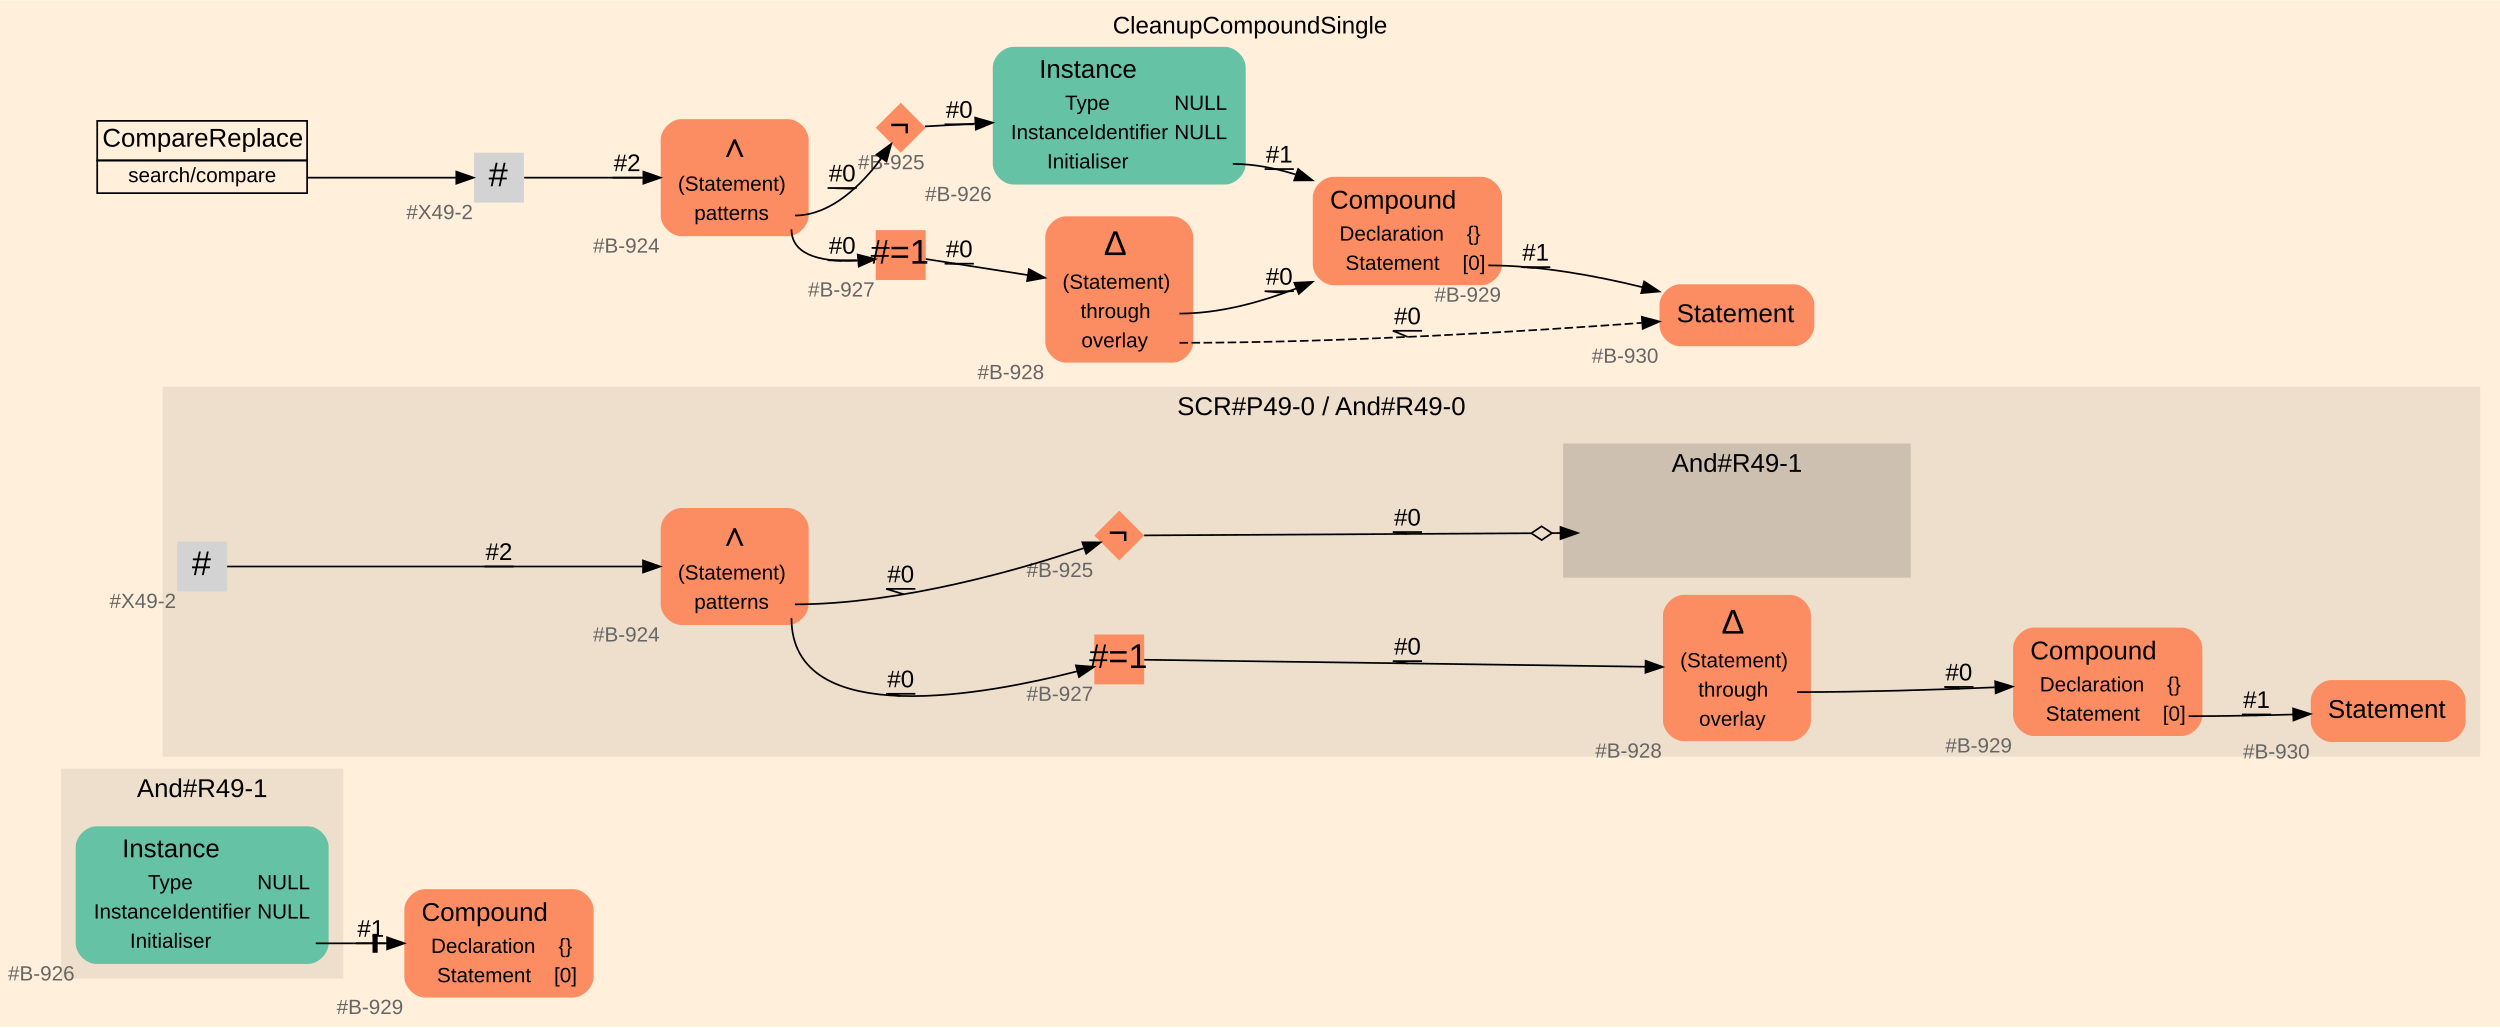
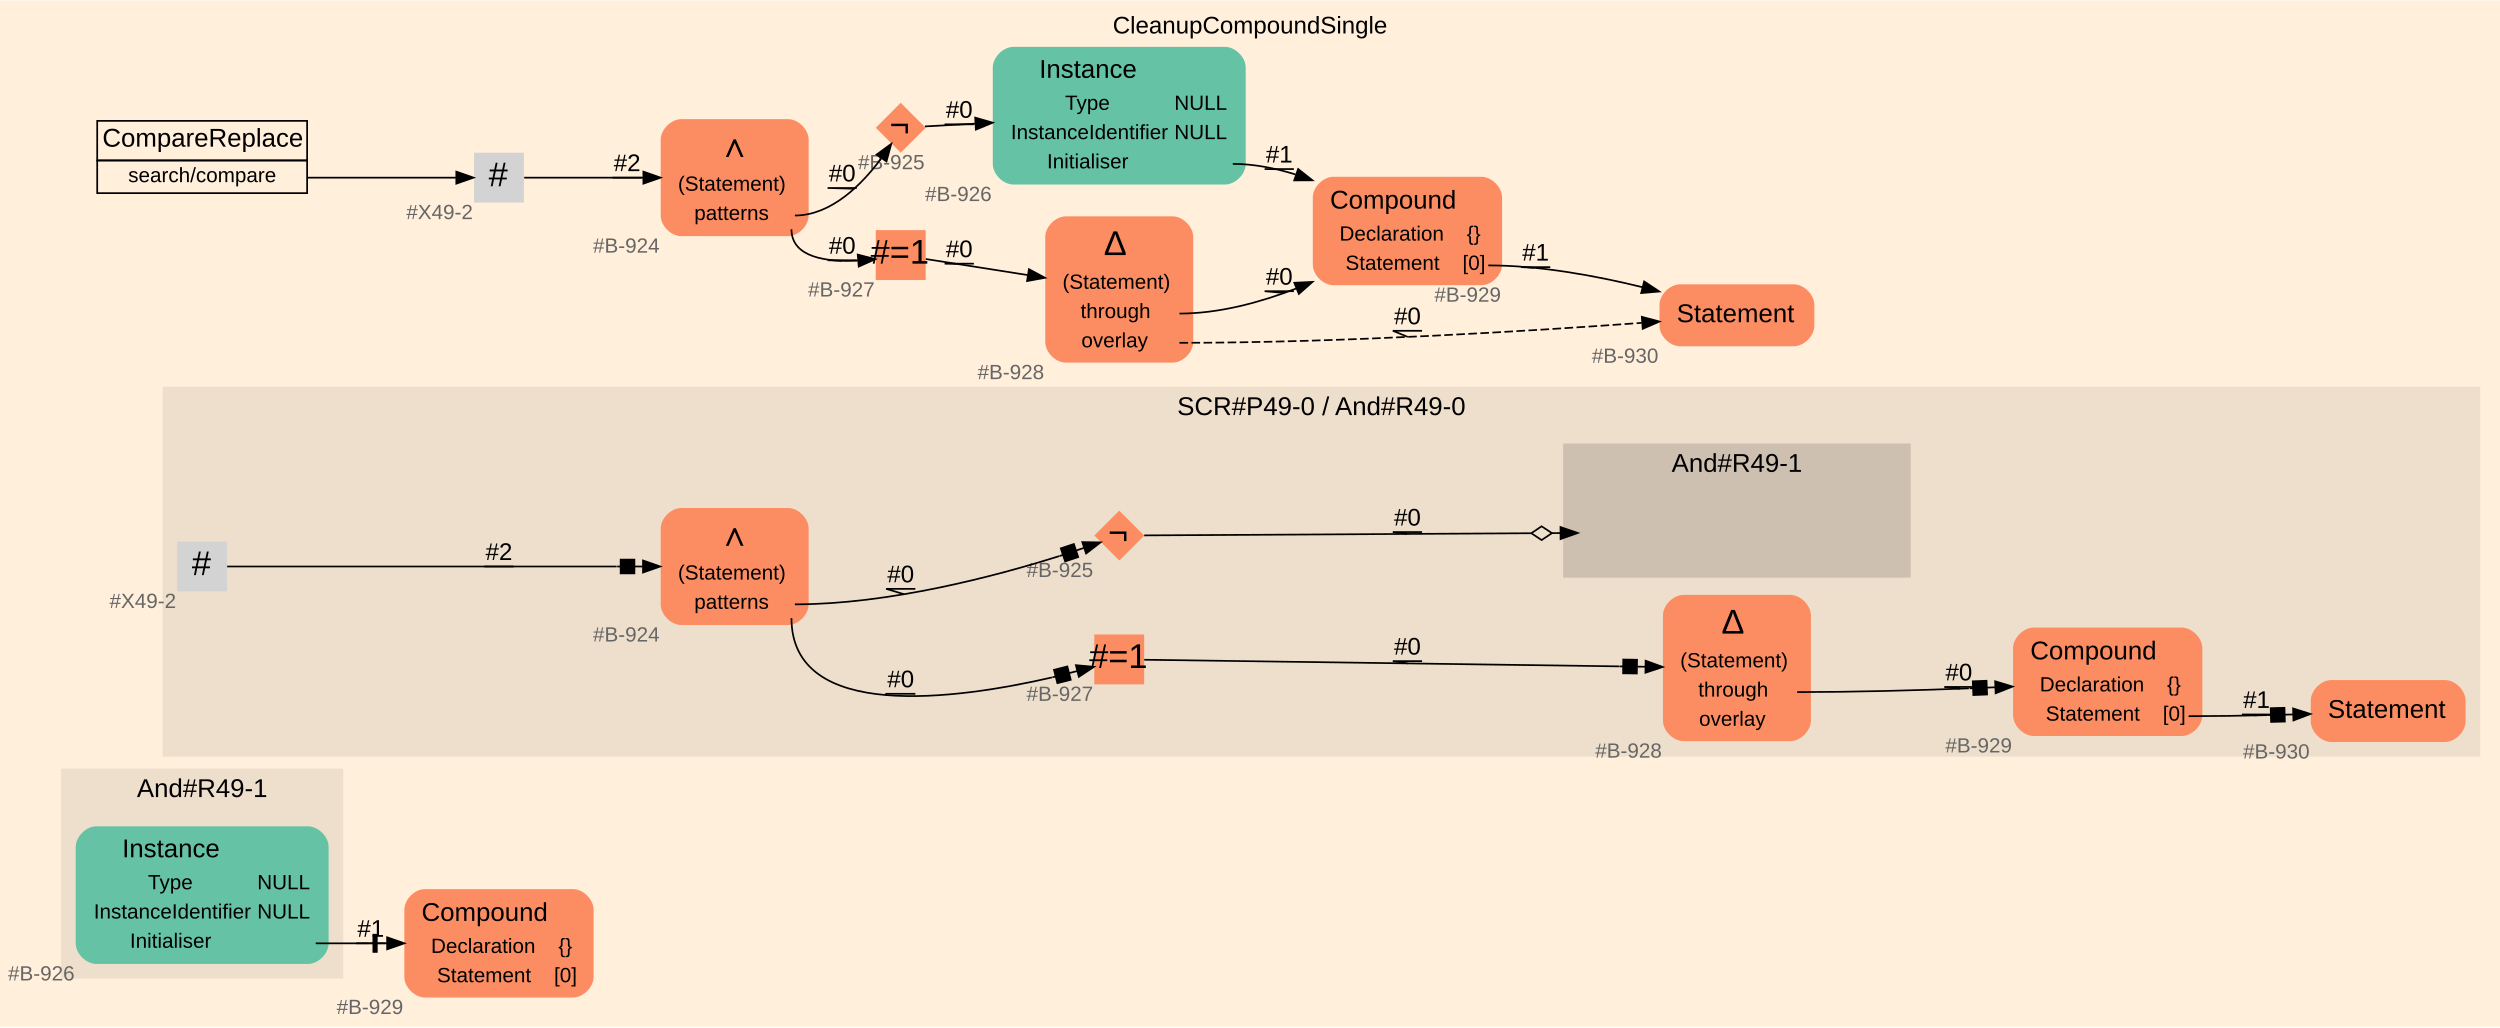
<svg xmlns="http://www.w3.org/2000/svg" width="1453pt" height="597pt" viewBox="0.00 0.00 1453.00 596.50">
  <g id="graph0" class="graph" transform="scale(1 1) rotate(0) translate(4 592.5)">
    <polygon fill="#ffefdb" stroke="transparent" points="-4,4 -4,-592.5 1449,-592.5 1449,4 -4,4" />
    <text text-anchor="middle" x="722.5" y="-573.3" font-family="Arial" font-size="14.00" fill="#000000">CleanupCompoundSingle</text>
    <g id="clust1" class="cluster">
      <polygon fill="#eedfcc" stroke="#eedfcc" points="32,-24.5 32,-145.5 195,-145.5 195,-24.5 32,-24.5" />
      <text text-anchor="middle" x="113.5" y="-129.5" font-family="Arial" font-size="15.00" fill="#000000">And#R49-1</text>
    </g>
    <g id="clust2" class="cluster">
      <polygon fill="#eedfcc" stroke="#eedfcc" points="91,-153.5 91,-367.5 1437,-367.5 1437,-153.5 91,-153.5" />
      <text text-anchor="middle" x="764" y="-351.5" font-family="Arial" font-size="15.00" fill="#000000">SCR#P49-0 / And#R49-0</text>
    </g>
    <g id="clust3" class="cluster">
      <polygon fill="#cdc0b0" stroke="#cdc0b0" points="905,-257.5 905,-334.5 1106,-334.5 1106,-257.5 905,-257.5" />
      <text text-anchor="middle" x="1005.5" y="-318.5" font-family="Arial" font-size="15.00" fill="#000000">And#R49-1</text>
    </g>
    <g id="node1" class="node">
      <path fill="#66c2a5" stroke="transparent" d="M175,-112.5C175,-112.5 52,-112.5 52,-112.5 46,-112.5 40,-106.5 40,-100.5 40,-100.5 40,-44.5 40,-44.5 40,-38.5 46,-32.5 52,-32.5 52,-32.5 175,-32.5 175,-32.5 181,-32.5 187,-38.5 187,-44.5 187,-44.5 187,-100.5 187,-100.5 187,-106.5 181,-112.5 175,-112.5" />
      <text text-anchor="start" x="67" y="-94.5" font-family="Arial" font-size="15.00" fill="#000000">Instance</text>
      <text text-anchor="start" x="82" y="-75.9" font-family="Arial" font-size="12.00" fill="#000000">Type</text>
      <text text-anchor="start" x="145.5" y="-75.9" font-family="Arial" font-size="12.00" fill="#000000">NULL</text>
      <text text-anchor="start" x="50.5" y="-58.9" font-family="Arial" font-size="12.00" fill="#000000">InstanceIdentifier</text>
      <text text-anchor="start" x="145.5" y="-58.9" font-family="Arial" font-size="12.00" fill="#000000">NULL</text>
      <text text-anchor="start" x="71.5" y="-41.9" font-family="Arial" font-size="12.00" fill="#000000">Initialiser</text>
      <text text-anchor="middle" x="20" y="-22.9" font-family="Arial" font-size="12.00" fill="#666666">#B-926</text>
    </g>
    <g id="node2" class="node">
      <path fill="#fc8d62" stroke="transparent" d="M329,-76C329,-76 243,-76 243,-76 237,-76 231,-70 231,-64 231,-64 231,-25 231,-25 231,-19 237,-13 243,-13 243,-13 329,-13 329,-13 335,-13 341,-19 341,-25 341,-25 341,-64 341,-64 341,-70 335,-76 329,-76" />
      <text text-anchor="start" x="241" y="-57.5" font-family="Arial" font-size="15.00" fill="#000000">Compound</text>
      <text text-anchor="start" x="246.5" y="-38.9" font-family="Arial" font-size="12.00" fill="#000000">Declaration</text>
      <text text-anchor="start" x="320.5" y="-38.9" font-family="Arial" font-size="12.00" fill="#000000">{}</text>
      <text text-anchor="start" x="250" y="-21.9" font-family="Arial" font-size="12.00" fill="#000000">Statement</text>
      <text text-anchor="start" x="318" y="-21.9" font-family="Arial" font-size="12.00" fill="#000000">[0]</text>
      <text text-anchor="middle" x="211" y="-3.4" font-family="Arial" font-size="12.00" fill="#666666">#B-929</text>
    </g>
    <g id="edge1" class="edge">
      <path fill="none" stroke="#000000" d="M179.5,-44.5C189.566,-44.5 200.167,-44.5 210.621,-44.5" />
      <polygon fill="#000000" stroke="#000000" points="220.999,-48 230.999,-44.5 220.999,-41 220.999,-48" />
      <polyline fill="none" stroke="#000000" points="220.999,-44.5 215.999,-44.5 " />
      <polygon fill="#000000" stroke="#000000" points="214.999,-39.5 214.999,-49.5 212.999,-49.5 212.999,-39.5 214.999,-39.5" />
      <polyline fill="none" stroke="#000000" points="215.999,-44.5 210.999,-44.5 " />
      <text text-anchor="middle" x="211.5" y="-48.3" font-family="Arial" font-size="14.00" fill="#000000">#1</text>
      <polyline fill="none" stroke="#000000" points="220,-44.5 203,-44.5 210.498,-44.5 " />
    </g>
    <g id="node3" class="node">
-       <path fill="#fc8d62" stroke="transparent" d="M1417,-197.5C1417,-197.5 1351,-197.5 1351,-197.5 1345,-197.5 1339,-191.5 1339,-185.5 1339,-185.5 1339,-173.5 1339,-173.5 1339,-167.5 1345,-161.5 1351,-161.5 1351,-161.5 1417,-161.5 1417,-161.5 1423,-161.5 1429,-167.5 1429,-173.5 1429,-173.5 1429,-185.5 1429,-185.5 1429,-191.5 1423,-197.5 1417,-197.5" />
-       <text text-anchor="start" x="1349" y="-175.5" font-family="Arial" font-size="15.00" fill="#000000">Statement</text>
-       <text text-anchor="middle" x="1319" y="-151.9" font-family="Arial" font-size="12.00" fill="#666666">#B-930</text>
-     </g>
-     <g id="node4" class="node">
-       <polygon fill="#d3d3d3" stroke="#000000" stroke-width="0" points="128,-278 99,-278 99,-249 128,-249 128,-278" />
-       <text text-anchor="start" x="107.5" y="-258.5" font-family="Arial" font-size="20.00" fill="#000000">#</text>
-       <text text-anchor="middle" x="79" y="-239.4" font-family="Arial" font-size="12.00" fill="#666666">#X49-2</text>
-     </g>
-     <g id="node5" class="node">
-       <path fill="#fc8d62" stroke="transparent" d="M454,-297.5C454,-297.5 392,-297.5 392,-297.5 386,-297.5 380,-291.5 380,-285.5 380,-285.5 380,-241.5 380,-241.5 380,-235.5 386,-229.5 392,-229.5 392,-229.5 454,-229.5 454,-229.5 460,-229.5 466,-235.5 466,-241.5 466,-241.5 466,-285.5 466,-285.5 466,-291.5 460,-297.5 454,-297.5" />
-       <text text-anchor="start" x="413" y="-275.5" font-family="Arial" font-size="20.00" fill="#000000">∧</text>
-       <text text-anchor="start" x="390" y="-255.9" font-family="Arial" font-size="12.00" fill="#000000">(Statement)</text>
-       <text text-anchor="start" x="399.5" y="-238.9" font-family="Arial" font-size="12.00" fill="#000000">patterns</text>
-       <text text-anchor="middle" x="360" y="-219.9" font-family="Arial" font-size="12.00" fill="#666666">#B-924</text>
-     </g>
-     <g id="edge2" class="edge">
-       <path fill="none" stroke="#000000" d="M128.013,-263.5C170.558,-263.5 296.548,-263.5 369.377,-263.5" />
-       <polygon fill="#000000" stroke="#000000" points="369.72,-267 379.72,-263.5 369.72,-260 369.72,-267" />
-       <text text-anchor="middle" x="286" y="-267.3" font-family="Arial" font-size="14.00" fill="#000000">#2</text>
-       <polyline fill="none" stroke="#000000" points="294.5,-263.5 277.5,-263.5 285.886,-263.5 " />
-     </g>
-     <g id="node6" class="node">
      <polygon fill="#fc8d62" stroke="#000000" stroke-width="0" points="661,-224 632,-224 632,-195 661,-195 661,-224" />
      <text text-anchor="start" x="629" y="-204.5" font-family="Arial" font-size="20.00" fill="#000000">#=1</text>
      <text text-anchor="middle" x="612" y="-185.4" font-family="Arial" font-size="12.00" fill="#666666">#B-927</text>
-     </g>
-     <g id="edge3" class="edge">
-       <path fill="none" stroke="#000000" d="M456,-233.5C456,-167.368 570.406,-189.322 621.899,-202.552" />
-       <polygon fill="#000000" stroke="#000000" points="621.304,-206.015 631.868,-205.208 623.106,-199.251 621.304,-206.015" />
-       <text text-anchor="middle" x="519.5" y="-193.3" font-family="Arial" font-size="14.00" fill="#000000">#0</text>
-       <polyline fill="none" stroke="#000000" points="528,-189.5 511,-189.5 519.229,-188.279 " />
-     </g>
-     <g id="node7" class="node">
-       <polygon fill="#fc8d62" stroke="#000000" stroke-width="0" points="646.5,-296 632,-281.5 646.5,-267 661,-281.5 646.5,-296" />
-       <text text-anchor="start" x="640" y="-276.5" font-family="Arial" font-size="20.00" fill="#000000">¬</text>
-       <text text-anchor="middle" x="612" y="-257.4" font-family="Arial" font-size="12.00" fill="#666666">#B-925</text>
-     </g>
-     <g id="edge4" class="edge">
-       <path fill="none" stroke="#000000" d="M458,-241.5C520.186,-241.5 591.447,-262.589 625.819,-274.142" />
-       <polygon fill="#000000" stroke="#000000" points="625.029,-277.571 635.624,-277.518 627.308,-270.953 625.029,-277.571" />
-       <text text-anchor="middle" x="519.5" y="-254.3" font-family="Arial" font-size="14.00" fill="#000000">#0</text>
-       <polyline fill="none" stroke="#000000" points="528,-250.5 511,-250.5 521.262,-247.354 " />
    </g>
    <g id="node8" class="node">
      <path fill="#fc8d62" stroke="transparent" d="M1036.5,-247C1036.5,-247 974.5,-247 974.5,-247 968.5,-247 962.5,-241 962.5,-235 962.5,-235 962.5,-174 962.5,-174 962.5,-168 968.5,-162 974.5,-162 974.5,-162 1036.5,-162 1036.5,-162 1042.5,-162 1048.5,-168 1048.5,-174 1048.5,-174 1048.5,-235 1048.5,-235 1048.5,-241 1042.5,-247 1036.5,-247" />
      <text text-anchor="start" x="996.5" y="-224.5" font-family="Arial" font-size="20.00" fill="#000000">Δ</text>
      <text text-anchor="start" x="972.5" y="-204.9" font-family="Arial" font-size="12.00" fill="#000000">(Statement)</text>
      <text text-anchor="start" x="983" y="-187.9" font-family="Arial" font-size="12.00" fill="#000000">through</text>
      <text text-anchor="start" x="983.5" y="-170.9" font-family="Arial" font-size="12.00" fill="#000000">overlay</text>
      <text text-anchor="middle" x="942.5" y="-152.4" font-family="Arial" font-size="12.00" fill="#666666">#B-928</text>
    </g>
-     <g id="edge5" class="edge">
-       <path fill="none" stroke="#000000" d="M661.018,-209.298C709.625,-208.621 868.306,-206.411 952.277,-205.241" />
-       <polygon fill="#000000" stroke="#000000" points="952.43,-208.74 962.38,-205.101 952.332,-201.74 952.43,-208.74" />
+     <g id="edge2" class="edge">
+       <path fill="none" stroke="#000000" d="M661.018,-209.298C706.856,-208.659 850.584,-206.658 937.232,-205.451" />
+       <polygon fill="#000000" stroke="#000000" points="952.43,-208.739 962.38,-205.101 952.332,-201.74 952.43,-208.739" />
+       <polyline fill="none" stroke="#000000" points="952.381,-205.24 947.382,-205.31 " />
+       <polygon fill="#000000" stroke="#000000" points="947.326,-201.31 947.437,-209.309 939.438,-209.421 939.327,-201.421 947.326,-201.31" />
+       <polyline fill="none" stroke="#000000" points="939.383,-205.421 937.383,-205.449 " />
      <text text-anchor="middle" x="814" y="-212.3" font-family="Arial" font-size="14.00" fill="#000000">#0</text>
-       <polyline fill="none" stroke="#000000" points="822.5,-208.5 805.5,-208.5 813.971,-207.167 " />
+       <polyline fill="none" stroke="#000000" points="822.5,-208.5 805.5,-208.5 814.074,-207.166 " />
+     </g>
+     <g id="node4" class="node">
+       <path fill="#fc8d62" stroke="transparent" d="M454,-297.5C454,-297.5 392,-297.5 392,-297.5 386,-297.5 380,-291.5 380,-285.5 380,-285.5 380,-241.5 380,-241.5 380,-235.5 386,-229.5 392,-229.5 392,-229.5 454,-229.5 454,-229.5 460,-229.5 466,-235.5 466,-241.5 466,-241.5 466,-285.5 466,-285.5 466,-291.5 460,-297.5 454,-297.5" />
+       <text text-anchor="start" x="413" y="-275.5" font-family="Arial" font-size="20.00" fill="#000000">∧</text>
+       <text text-anchor="start" x="390" y="-255.9" font-family="Arial" font-size="12.00" fill="#000000">(Statement)</text>
+       <text text-anchor="start" x="399.5" y="-238.9" font-family="Arial" font-size="12.00" fill="#000000">patterns</text>
+       <text text-anchor="middle" x="360" y="-219.9" font-family="Arial" font-size="12.00" fill="#666666">#B-924</text>
+     </g>
+     <g id="edge3" class="edge">
+       <path fill="none" stroke="#000000" d="M456,-233.5C456,-173.041 551.622,-186.204 607.372,-199.016" />
+       <polygon fill="#000000" stroke="#000000" points="621.315,-206.15 631.868,-205.208 623.031,-199.364 621.315,-206.15" />
+       <polyline fill="none" stroke="#000000" points="622.173,-202.757 617.326,-201.532 " />
+       <polygon fill="#000000" stroke="#000000" points="618.306,-197.654 616.345,-205.41 608.589,-203.449 610.55,-195.693 618.306,-197.654" />
+       <polyline fill="none" stroke="#000000" points="609.569,-199.571 607.63,-199.081 " />
+       <text text-anchor="middle" x="519.5" y="-193.3" font-family="Arial" font-size="14.00" fill="#000000">#0</text>
+       <polyline fill="none" stroke="#000000" points="528,-189.5 511,-189.5 510.757,-188.783 " />
+     </g>
+     <g id="node5" class="node">
+       <polygon fill="#fc8d62" stroke="#000000" stroke-width="0" points="646.5,-296 632,-281.5 646.5,-267 661,-281.5 646.5,-296" />
+       <text text-anchor="start" x="640" y="-276.5" font-family="Arial" font-size="20.00" fill="#000000">¬</text>
+       <text text-anchor="middle" x="612" y="-257.4" font-family="Arial" font-size="12.00" fill="#666666">#B-925</text>
+     </g>
+     <g id="edge4" class="edge">
+       <path fill="none" stroke="#000000" d="M458,-241.5C512.648,-241.5 574.305,-257.786 611.776,-269.575" />
+       <polygon fill="#000000" stroke="#000000" points="625.03,-277.679 635.624,-277.518 627.242,-271.038 625.03,-277.679" />
+       <polyline fill="none" stroke="#000000" points="626.136,-274.358 621.392,-272.778 " />
+       <polygon fill="#000000" stroke="#000000" points="622.656,-268.983 620.128,-276.573 612.538,-274.045 615.066,-266.455 622.656,-268.983" />
+       <polyline fill="none" stroke="#000000" points="613.802,-270.25 611.905,-269.618 " />
+       <text text-anchor="middle" x="519.5" y="-254.3" font-family="Arial" font-size="14.00" fill="#000000">#0</text>
+       <polyline fill="none" stroke="#000000" points="528,-250.5 511,-250.5 521.441,-247.384 " />
    </g>
    <g id="node10" class="node">
</g>
-     <g id="edge6" class="edge">
+     <g id="edge5" class="edge">
      <path fill="none" stroke="#000000" d="M661.018,-281.581C698.596,-281.79 801.96,-282.366 885.733,-282.833" />
      <polygon fill="#000000" stroke="#000000" points="902.965,-286.429 912.985,-282.985 903.005,-279.429 902.965,-286.429" />
      <polyline fill="none" stroke="#000000" points="902.985,-282.929 897.985,-282.901 " />
      <polygon fill="none" stroke="#000000" points="885.985,-282.834 892.007,-278.868 897.985,-282.901 891.963,-286.868 885.985,-282.834" />
      <text text-anchor="middle" x="814" y="-287.3" font-family="Arial" font-size="14.00" fill="#000000">#0</text>
      <polyline fill="none" stroke="#000000" points="822.5,-283.5 805.5,-283.5 813.848,-282.432 " />
    </g>
-     <g id="node9" class="node">
+     <g id="node6" class="node">
+       <path fill="#fc8d62" stroke="transparent" d="M1417,-197.5C1417,-197.5 1351,-197.5 1351,-197.5 1345,-197.5 1339,-191.5 1339,-185.5 1339,-185.5 1339,-173.5 1339,-173.5 1339,-167.5 1345,-161.5 1351,-161.5 1351,-161.5 1417,-161.5 1417,-161.5 1423,-161.5 1429,-167.5 1429,-173.5 1429,-173.5 1429,-185.5 1429,-185.5 1429,-191.5 1423,-197.5 1417,-197.5" />
+       <text text-anchor="start" x="1349" y="-175.5" font-family="Arial" font-size="15.00" fill="#000000">Statement</text>
+       <text text-anchor="middle" x="1319" y="-151.9" font-family="Arial" font-size="12.00" fill="#666666">#B-930</text>
+     </g>
+     <g id="node7" class="node">
      <path fill="#fc8d62" stroke="transparent" d="M1264,-228C1264,-228 1178,-228 1178,-228 1172,-228 1166,-222 1166,-216 1166,-216 1166,-177 1166,-177 1166,-171 1172,-165 1178,-165 1178,-165 1264,-165 1264,-165 1270,-165 1276,-171 1276,-177 1276,-177 1276,-216 1276,-216 1276,-222 1270,-228 1264,-228" />
      <text text-anchor="start" x="1176" y="-209.5" font-family="Arial" font-size="15.00" fill="#000000">Compound</text>
      <text text-anchor="start" x="1181.5" y="-190.9" font-family="Arial" font-size="12.00" fill="#000000">Declaration</text>
      <text text-anchor="start" x="1255.5" y="-190.9" font-family="Arial" font-size="12.00" fill="#000000">{}</text>
      <text text-anchor="start" x="1185" y="-173.9" font-family="Arial" font-size="12.00" fill="#000000">Statement</text>
      <text text-anchor="start" x="1253" y="-173.9" font-family="Arial" font-size="12.00" fill="#000000">[0]</text>
      <text text-anchor="middle" x="1146" y="-155.4" font-family="Arial" font-size="12.00" fill="#666666">#B-929</text>
    </g>
+     <g id="edge6" class="edge">
+       <path fill="none" stroke="#000000" d="M1268,-176.5C1282.788,-176.5 1298.633,-176.747 1313.713,-177.099" />
+       <polygon fill="#000000" stroke="#000000" points="1328.742,-181.013 1338.835,-177.79 1328.935,-174.016 1328.742,-181.013" />
+       <polyline fill="none" stroke="#000000" points="1328.838,-177.515 1323.84,-177.377 " />
+       <polygon fill="#000000" stroke="#000000" points="1323.95,-173.379 1323.73,-181.376 1315.733,-181.155 1315.953,-173.159 1323.95,-173.379" />
+       <polyline fill="none" stroke="#000000" points="1315.843,-177.157 1313.844,-177.102 " />
+       <text text-anchor="middle" x="1307.5" y="-181.3" font-family="Arial" font-size="14.00" fill="#000000">#1</text>
+       <polyline fill="none" stroke="#000000" points="1316,-177.5 1299,-177.5 1307.668,-176.964 " />
+     </g>
    <g id="edge7" class="edge">
-       <path fill="none" stroke="#000000" d="M1040.5,-190.5C1078.576,-190.5 1121.144,-191.85 1155.376,-193.269" />
-       <polygon fill="#000000" stroke="#000000" points="1155.577,-196.781 1165.717,-193.711 1155.875,-189.787 1155.577,-196.781" />
+       <path fill="none" stroke="#000000" d="M1040.5,-190.5C1073.16,-190.5 1109.125,-191.493 1140.299,-192.672" />
+       <polygon fill="#000000" stroke="#000000" points="1155.582,-196.799 1165.717,-193.711 1155.868,-189.805 1155.582,-196.799" />
+       <polyline fill="none" stroke="#000000" points="1155.725,-193.302 1150.73,-193.098 " />
+       <polygon fill="#000000" stroke="#000000" points="1150.893,-189.101 1150.566,-197.095 1142.573,-196.768 1142.9,-188.775 1150.893,-189.101" />
+       <polyline fill="none" stroke="#000000" points="1142.736,-192.771 1140.738,-192.69 " />
      <text text-anchor="middle" x="1134.5" y="-197.3" font-family="Arial" font-size="14.00" fill="#000000">#0</text>
-       <polyline fill="none" stroke="#000000" points="1143,-193.5 1126,-193.5 1134.893,-192.471 " />
+       <polyline fill="none" stroke="#000000" points="1143,-193.5 1126,-193.5 1135.143,-192.48 " />
+     </g>
+     <g id="node9" class="node">
+       <polygon fill="#d3d3d3" stroke="#000000" stroke-width="0" points="128,-278 99,-278 99,-249 128,-249 128,-278" />
+       <text text-anchor="start" x="107.5" y="-258.5" font-family="Arial" font-size="20.00" fill="#000000">#</text>
+       <text text-anchor="middle" x="79" y="-239.4" font-family="Arial" font-size="12.00" fill="#666666">#X49-2</text>
    </g>
    <g id="edge8" class="edge">
-       <path fill="none" stroke="#000000" d="M1268,-176.5C1287.809,-176.5 1309.514,-176.943 1328.736,-177.488" />
-       <polygon fill="#000000" stroke="#000000" points="1328.735,-180.989 1338.835,-177.79 1328.944,-173.992 1328.735,-180.989" />
-       <text text-anchor="middle" x="1307.5" y="-181.3" font-family="Arial" font-size="14.00" fill="#000000">#1</text>
-       <polyline fill="none" stroke="#000000" points="1316,-177.5 1299,-177.5 1307.733,-176.966 " />
+       <path fill="none" stroke="#000000" d="M128.013,-263.5C167.768,-263.5 280.383,-263.5 354.403,-263.5" />
+       <polygon fill="#000000" stroke="#000000" points="369.72,-267 379.72,-263.5 369.72,-260 369.72,-267" />
+       <polyline fill="none" stroke="#000000" points="369.72,-263.5 364.72,-263.5 " />
+       <polygon fill="#000000" stroke="#000000" points="364.72,-259.5 364.72,-267.5 356.72,-267.5 356.72,-259.5 364.72,-259.5" />
+       <polyline fill="none" stroke="#000000" points="356.72,-263.5 354.72,-263.5 " />
+       <text text-anchor="middle" x="286" y="-267.3" font-family="Arial" font-size="14.00" fill="#000000">#2</text>
+       <polyline fill="none" stroke="#000000" points="294.5,-263.5 277.5,-263.5 285.779,-263.5 " />
    </g>
    <g id="node11" class="node">
      <polygon fill="#ffefdb" stroke="transparent" points="182.5,-526.5 44.5,-526.5 44.5,-476.5 182.5,-476.5 182.5,-526.5" />
      <polygon fill="none" stroke="#000000" points="52.5,-499.5 52.5,-522.5 174.5,-522.5 174.5,-499.5 52.5,-499.5" />
      <text text-anchor="start" x="55.5" y="-507.5" font-family="Arial" font-size="15.00" fill="#000000">CompareReplace</text>
      <polygon fill="none" stroke="#000000" points="52.5,-480.5 52.5,-499.5 174.5,-499.5 174.5,-480.5 52.5,-480.5" />
      <text text-anchor="start" x="70.5" y="-486.9" font-family="Arial" font-size="12.00" fill="#000000">search/compare</text>
    </g>
    <g id="node12" class="node">
      <polygon fill="#d3d3d3" stroke="#000000" stroke-width="0" points="300.5,-504 271.5,-504 271.5,-475 300.5,-475 300.5,-504" />
      <text text-anchor="start" x="280" y="-484.5" font-family="Arial" font-size="20.00" fill="#000000">#</text>
      <text text-anchor="middle" x="251.5" y="-465.4" font-family="Arial" font-size="12.00" fill="#666666">#X49-2</text>
    </g>
    <g id="edge9" class="edge">
      <path fill="none" stroke="#000000" d="M174.5,-489.5C204.278,-489.5 238.528,-489.5 261.125,-489.5" />
      <polygon fill="#000000" stroke="#000000" points="261.211,-493 271.211,-489.5 261.211,-486 261.211,-493" />
    </g>
    <g id="node13" class="node">
      <path fill="#fc8d62" stroke="transparent" d="M454,-523.5C454,-523.5 392,-523.5 392,-523.5 386,-523.5 380,-517.5 380,-511.5 380,-511.5 380,-467.5 380,-467.5 380,-461.5 386,-455.5 392,-455.5 392,-455.5 454,-455.5 454,-455.5 460,-455.5 466,-461.5 466,-467.5 466,-467.5 466,-511.5 466,-511.5 466,-517.5 460,-523.5 454,-523.5" />
      <text text-anchor="start" x="413" y="-501.5" font-family="Arial" font-size="20.00" fill="#000000">∧</text>
      <text text-anchor="start" x="390" y="-481.9" font-family="Arial" font-size="12.00" fill="#000000">(Statement)</text>
      <text text-anchor="start" x="399.5" y="-464.9" font-family="Arial" font-size="12.00" fill="#000000">patterns</text>
      <text text-anchor="middle" x="360" y="-445.9" font-family="Arial" font-size="12.00" fill="#666666">#B-924</text>
    </g>
    <g id="edge10" class="edge">
      <path fill="none" stroke="#000000" d="M300.661,-489.5C317.163,-489.5 344.927,-489.5 369.837,-489.5" />
      <polygon fill="#000000" stroke="#000000" points="369.934,-493 379.934,-489.5 369.934,-486 369.934,-493" />
      <text text-anchor="middle" x="360.5" y="-493.3" font-family="Arial" font-size="14.00" fill="#000000">#2</text>
      <polyline fill="none" stroke="#000000" points="369,-489.5 352,-489.5 360.687,-489.5 " />
    </g>
    <g id="node14" class="node">
      <polygon fill="#fc8d62" stroke="#000000" stroke-width="0" points="534,-459 505,-459 505,-430 534,-430 534,-459" />
      <text text-anchor="start" x="502" y="-439.5" font-family="Arial" font-size="20.00" fill="#000000">#=1</text>
      <text text-anchor="middle" x="485" y="-420.4" font-family="Arial" font-size="12.00" fill="#666666">#B-927</text>
    </g>
    <g id="edge11" class="edge">
      <path fill="none" stroke="#000000" d="M456,-459.5C456,-442.912 476.778,-440.393 494.563,-441.276" />
      <polygon fill="#000000" stroke="#000000" points="494.513,-444.784 504.772,-442.138 495.102,-437.809 494.513,-444.784" />
      <text text-anchor="middle" x="485.5" y="-445.3" font-family="Arial" font-size="14.00" fill="#000000">#0</text>
      <polyline fill="none" stroke="#000000" points="494,-441.5 477,-441.5 485.248,-441.176 " />
    </g>
    <g id="node18" class="node">
      <polygon fill="#fc8d62" stroke="#000000" stroke-width="0" points="519.5,-533 505,-518.5 519.5,-504 534,-518.5 519.5,-533" />
      <text text-anchor="start" x="513" y="-513.5" font-family="Arial" font-size="20.00" fill="#000000">¬</text>
      <text text-anchor="middle" x="514" y="-494.4" font-family="Arial" font-size="12.00" fill="#666666">#B-925</text>
    </g>
    <g id="edge12" class="edge">
      <path fill="none" stroke="#000000" d="M458,-467.5C479.365,-467.5 497.285,-485.963 508.17,-500.672" />
      <polygon fill="#000000" stroke="#000000" points="505.452,-502.896 514.007,-509.146 511.217,-498.925 505.452,-502.896" />
      <text text-anchor="middle" x="485.5" y="-487.3" font-family="Arial" font-size="14.00" fill="#000000">#0</text>
      <polyline fill="none" stroke="#000000" points="494,-483.5 477,-483.5 492.408,-483.041 " />
    </g>
    <g id="node15" class="node">
      <path fill="#fc8d62" stroke="transparent" d="M677.5,-467C677.5,-467 615.5,-467 615.5,-467 609.5,-467 603.5,-461 603.5,-455 603.5,-455 603.5,-394 603.5,-394 603.5,-388 609.5,-382 615.5,-382 615.5,-382 677.5,-382 677.5,-382 683.5,-382 689.5,-388 689.5,-394 689.5,-394 689.5,-455 689.5,-455 689.5,-461 683.5,-467 677.5,-467" />
      <text text-anchor="start" x="637.5" y="-444.5" font-family="Arial" font-size="20.00" fill="#000000">Δ</text>
      <text text-anchor="start" x="613.5" y="-424.9" font-family="Arial" font-size="12.00" fill="#000000">(Statement)</text>
      <text text-anchor="start" x="624" y="-407.9" font-family="Arial" font-size="12.00" fill="#000000">through</text>
      <text text-anchor="start" x="624.5" y="-390.9" font-family="Arial" font-size="12.00" fill="#000000">overlay</text>
      <text text-anchor="middle" x="583.5" y="-372.4" font-family="Arial" font-size="12.00" fill="#666666">#B-928</text>
    </g>
    <g id="edge13" class="edge">
      <path fill="none" stroke="#000000" d="M534.068,-442.206C548.58,-439.921 571.742,-436.273 593.283,-432.881" />
      <polygon fill="#000000" stroke="#000000" points="594.02,-436.308 603.354,-431.295 592.931,-429.393 594.02,-436.308" />
      <text text-anchor="middle" x="553.5" y="-443.3" font-family="Arial" font-size="14.00" fill="#000000">#0</text>
      <polyline fill="none" stroke="#000000" points="562,-439.5 545,-439.5 552.135,-439.361 " />
    </g>
    <g id="node16" class="node">
      <path fill="#fc8d62" stroke="transparent" d="M857,-490C857,-490 771,-490 771,-490 765,-490 759,-484 759,-478 759,-478 759,-439 759,-439 759,-433 765,-427 771,-427 771,-427 857,-427 857,-427 863,-427 869,-433 869,-439 869,-439 869,-478 869,-478 869,-484 863,-490 857,-490" />
      <text text-anchor="start" x="769" y="-471.5" font-family="Arial" font-size="15.00" fill="#000000">Compound</text>
      <text text-anchor="start" x="774.5" y="-452.9" font-family="Arial" font-size="12.00" fill="#000000">Declaration</text>
      <text text-anchor="start" x="848.5" y="-452.9" font-family="Arial" font-size="12.00" fill="#000000">{}</text>
      <text text-anchor="start" x="778" y="-435.9" font-family="Arial" font-size="12.00" fill="#000000">Statement</text>
      <text text-anchor="start" x="846" y="-435.9" font-family="Arial" font-size="12.00" fill="#000000">[0]</text>
      <text text-anchor="middle" x="849" y="-417.4" font-family="Arial" font-size="12.00" fill="#666666">#B-929</text>
    </g>
    <g id="edge14" class="edge">
      <path fill="none" stroke="#000000" d="M681.5,-410.5C704.414,-410.5 728.297,-416.924 749.372,-425.073" />
      <polygon fill="#000000" stroke="#000000" points="748.262,-428.399 758.844,-428.921 750.896,-421.914 748.262,-428.399" />
      <text text-anchor="middle" x="739.5" y="-427.3" font-family="Arial" font-size="14.00" fill="#000000">#0</text>
      <polyline fill="none" stroke="#000000" points="748,-423.5 731,-423.5 742.361,-422.467 " />
    </g>
    <g id="node17" class="node">
      <path fill="#fc8d62" stroke="transparent" d="M1038.5,-427.5C1038.5,-427.5 972.5,-427.5 972.5,-427.5 966.5,-427.5 960.5,-421.5 960.5,-415.5 960.5,-415.5 960.5,-403.5 960.5,-403.5 960.5,-397.5 966.5,-391.5 972.5,-391.5 972.5,-391.5 1038.5,-391.5 1038.5,-391.5 1044.5,-391.5 1050.5,-397.5 1050.5,-403.5 1050.5,-403.5 1050.5,-415.5 1050.5,-415.5 1050.5,-421.5 1044.5,-427.5 1038.5,-427.5" />
      <text text-anchor="start" x="970.5" y="-405.5" font-family="Arial" font-size="15.00" fill="#000000">Statement</text>
      <text text-anchor="middle" x="940.5" y="-381.9" font-family="Arial" font-size="12.00" fill="#666666">#B-930</text>
    </g>
    <g id="edge15" class="edge">
      <path fill="none" stroke="#000000" stroke-dasharray="5,2" d="M681.5,-393.5C775.927,-393.5 885.646,-400.363 950.121,-405.1" />
      <polygon fill="#000000" stroke="#000000" points="950.226,-408.617 960.458,-405.869 950.746,-401.636 950.226,-408.617" />
      <text text-anchor="middle" x="814" y="-404.3" font-family="Arial" font-size="14.00" fill="#000000">#0</text>
      <polyline fill="none" stroke="#000000" points="822.5,-400.5 805.5,-400.5 814.211,-396.917 " />
    </g>
    <g id="edge16" class="edge">
      <path fill="none" stroke="#000000" d="M861,-438.5C890.949,-438.5 923.719,-432.438 950.469,-425.857" />
      <polygon fill="#000000" stroke="#000000" points="951.584,-429.184 960.408,-423.32 949.853,-422.402 951.584,-429.184" />
      <text text-anchor="middle" x="888.5" y="-441.3" font-family="Arial" font-size="14.00" fill="#000000">#1</text>
      <polyline fill="none" stroke="#000000" points="897,-437.5 880,-437.5 887.465,-437.114 " />
    </g>
    <g id="node19" class="node">
      <path fill="#66c2a5" stroke="transparent" d="M708,-565.5C708,-565.5 585,-565.5 585,-565.5 579,-565.5 573,-559.5 573,-553.5 573,-553.5 573,-497.5 573,-497.5 573,-491.5 579,-485.5 585,-485.5 585,-485.5 708,-485.5 708,-485.5 714,-485.5 720,-491.5 720,-497.5 720,-497.5 720,-553.5 720,-553.5 720,-559.5 714,-565.5 708,-565.5" />
      <text text-anchor="start" x="600" y="-547.5" font-family="Arial" font-size="15.00" fill="#000000">Instance</text>
      <text text-anchor="start" x="615" y="-528.9" font-family="Arial" font-size="12.00" fill="#000000">Type</text>
      <text text-anchor="start" x="678.5" y="-528.9" font-family="Arial" font-size="12.00" fill="#000000">NULL</text>
      <text text-anchor="start" x="583.5" y="-511.9" font-family="Arial" font-size="12.00" fill="#000000">InstanceIdentifier</text>
      <text text-anchor="start" x="678.5" y="-511.9" font-family="Arial" font-size="12.00" fill="#000000">NULL</text>
      <text text-anchor="start" x="604.5" y="-494.9" font-family="Arial" font-size="12.00" fill="#000000">Initialiser</text>
      <text text-anchor="middle" x="553" y="-475.9" font-family="Arial" font-size="12.00" fill="#666666">#B-926</text>
    </g>
    <g id="edge17" class="edge">
      <path fill="none" stroke="#000000" d="M533.577,-519.276C541.319,-519.703 551.626,-520.271 562.874,-520.891" />
      <polygon fill="#000000" stroke="#000000" points="562.781,-524.391 572.958,-521.447 563.166,-517.401 562.781,-524.391" />
      <text text-anchor="middle" x="553.5" y="-524.3" font-family="Arial" font-size="14.00" fill="#000000">#0</text>
      <polyline fill="none" stroke="#000000" points="562,-520.5 545,-520.5 554.14,-520.409 " />
    </g>
    <g id="edge18" class="edge">
      <path fill="none" stroke="#000000" d="M712.5,-497.5C724.667,-497.5 737.142,-495.028 748.997,-491.328" />
      <polygon fill="#000000" stroke="#000000" points="750.473,-494.522 758.79,-487.959 748.196,-487.903 750.473,-494.522" />
      <text text-anchor="middle" x="739.5" y="-498.3" font-family="Arial" font-size="14.00" fill="#000000">#1</text>
      <polyline fill="none" stroke="#000000" points="748,-494.5 731,-494.5 737.73,-494.399 " />
    </g>
  </g>
</svg>
